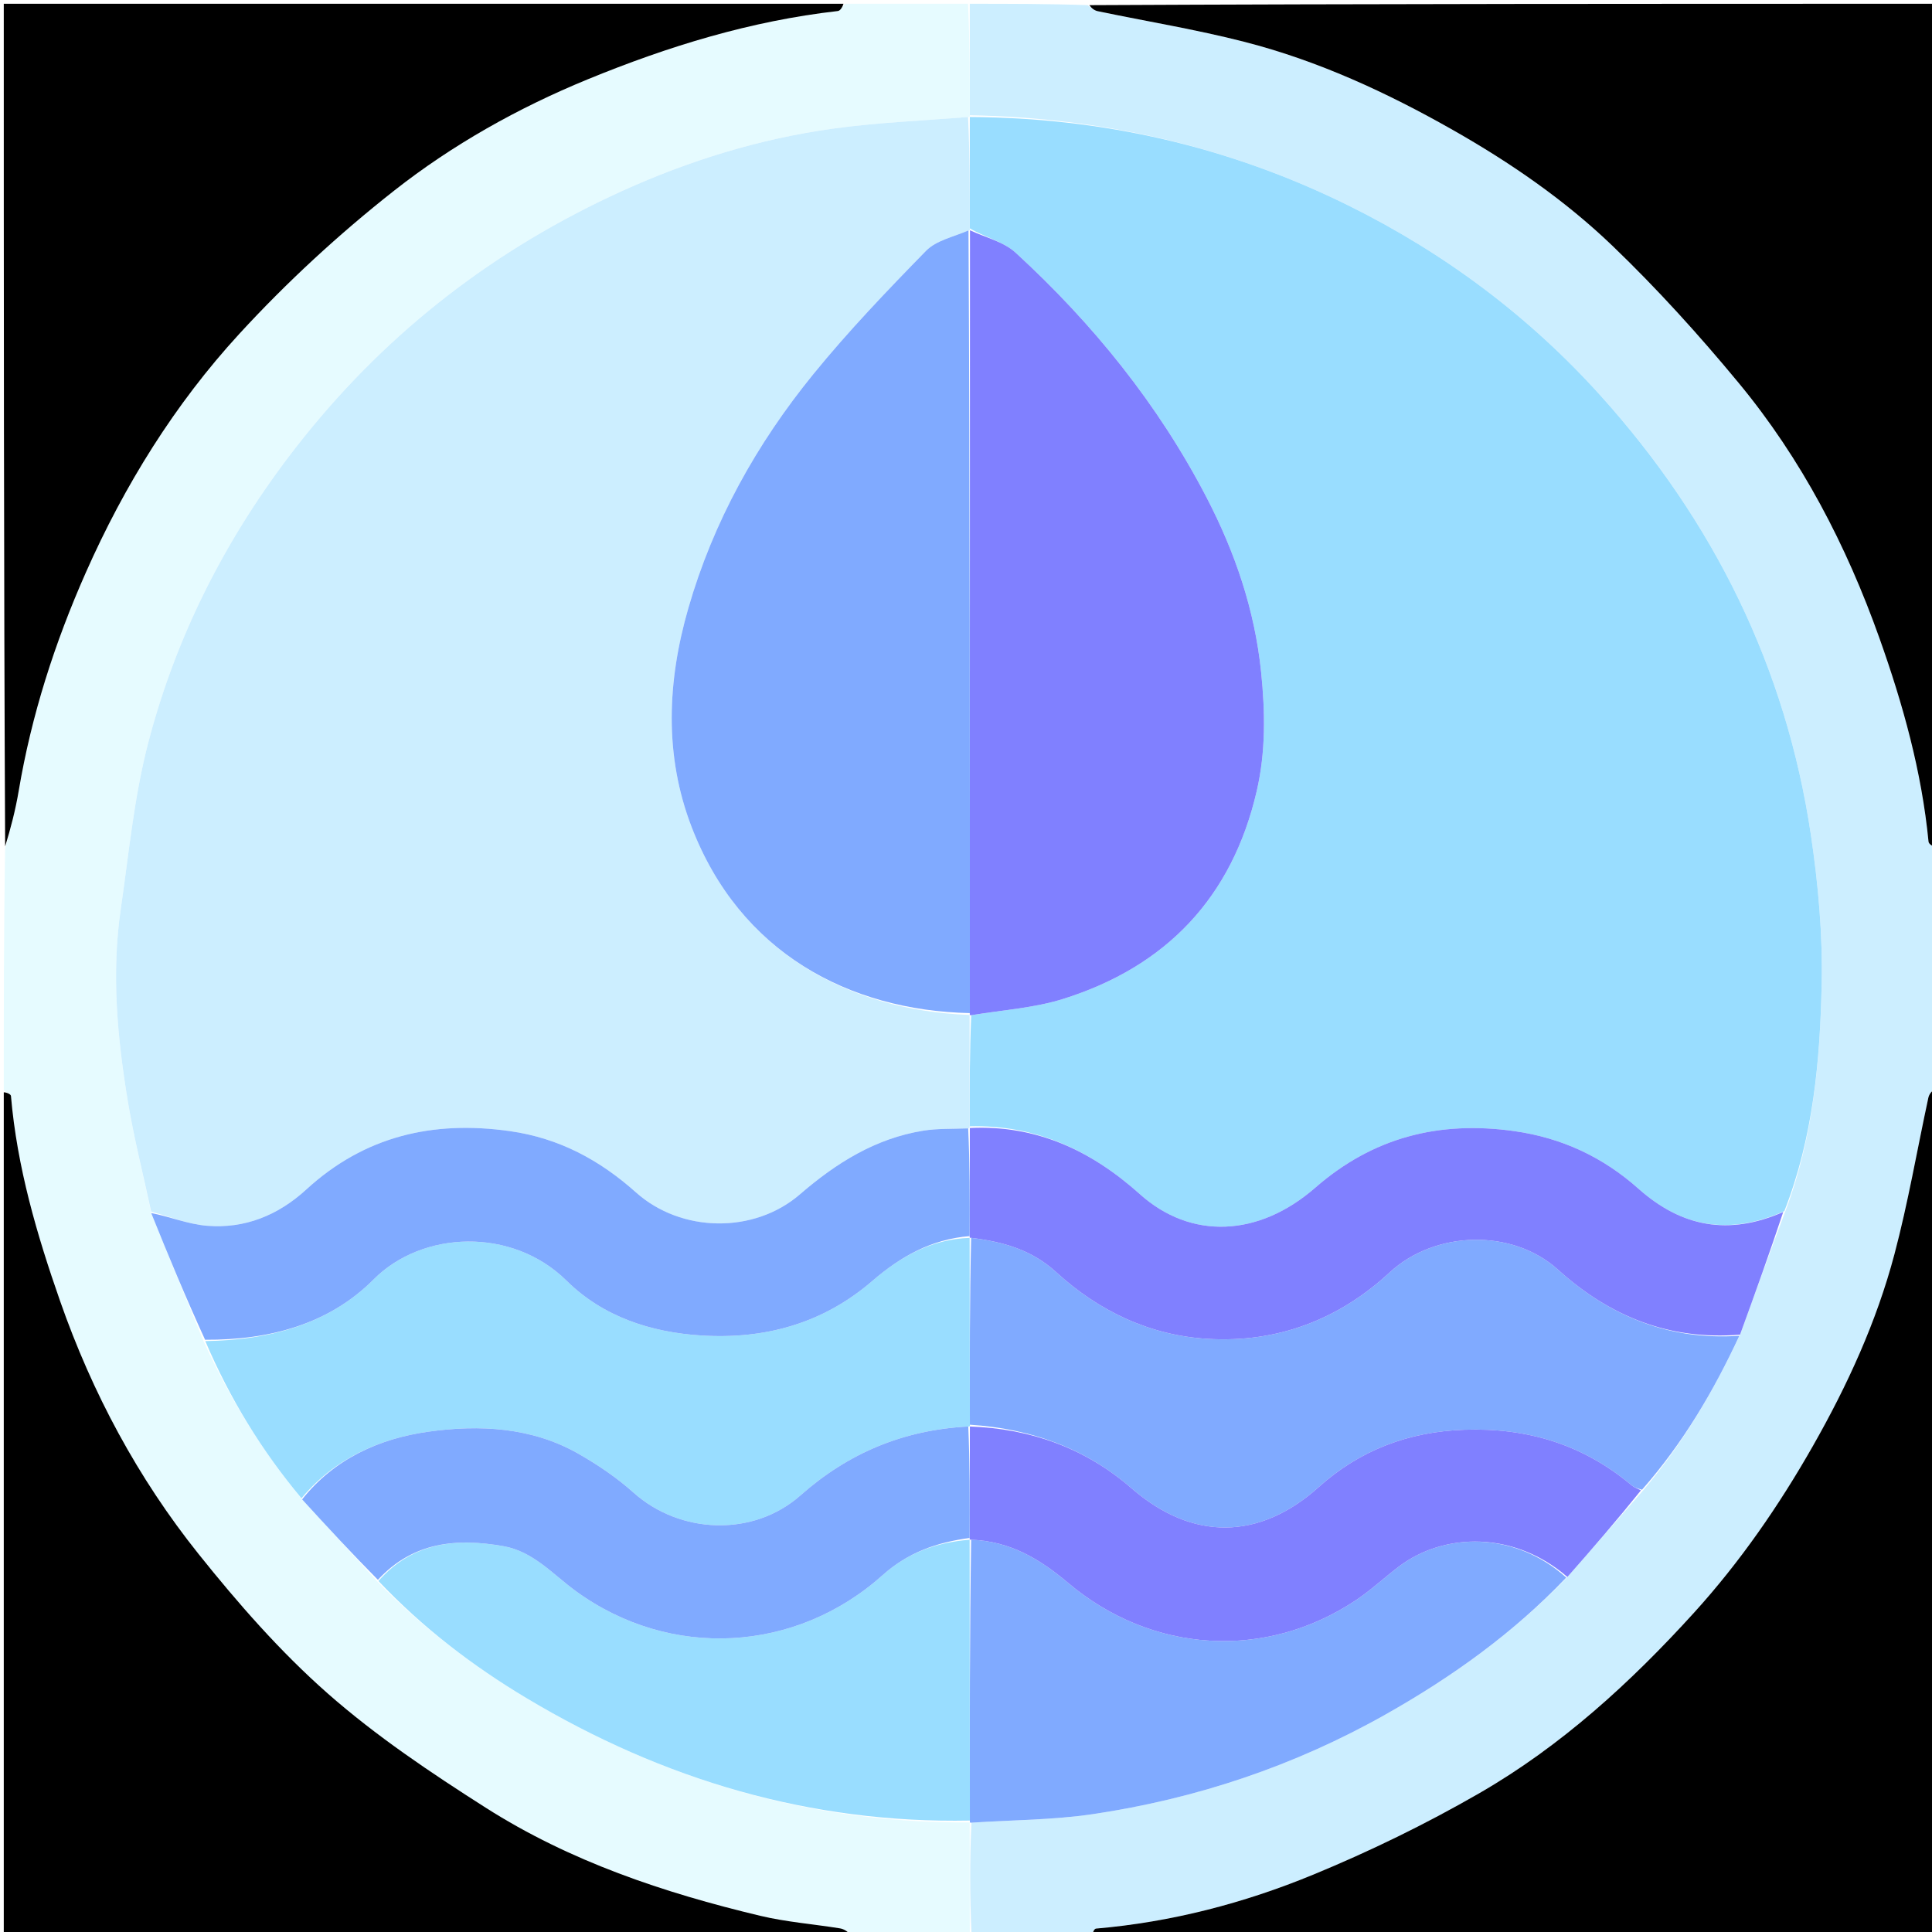
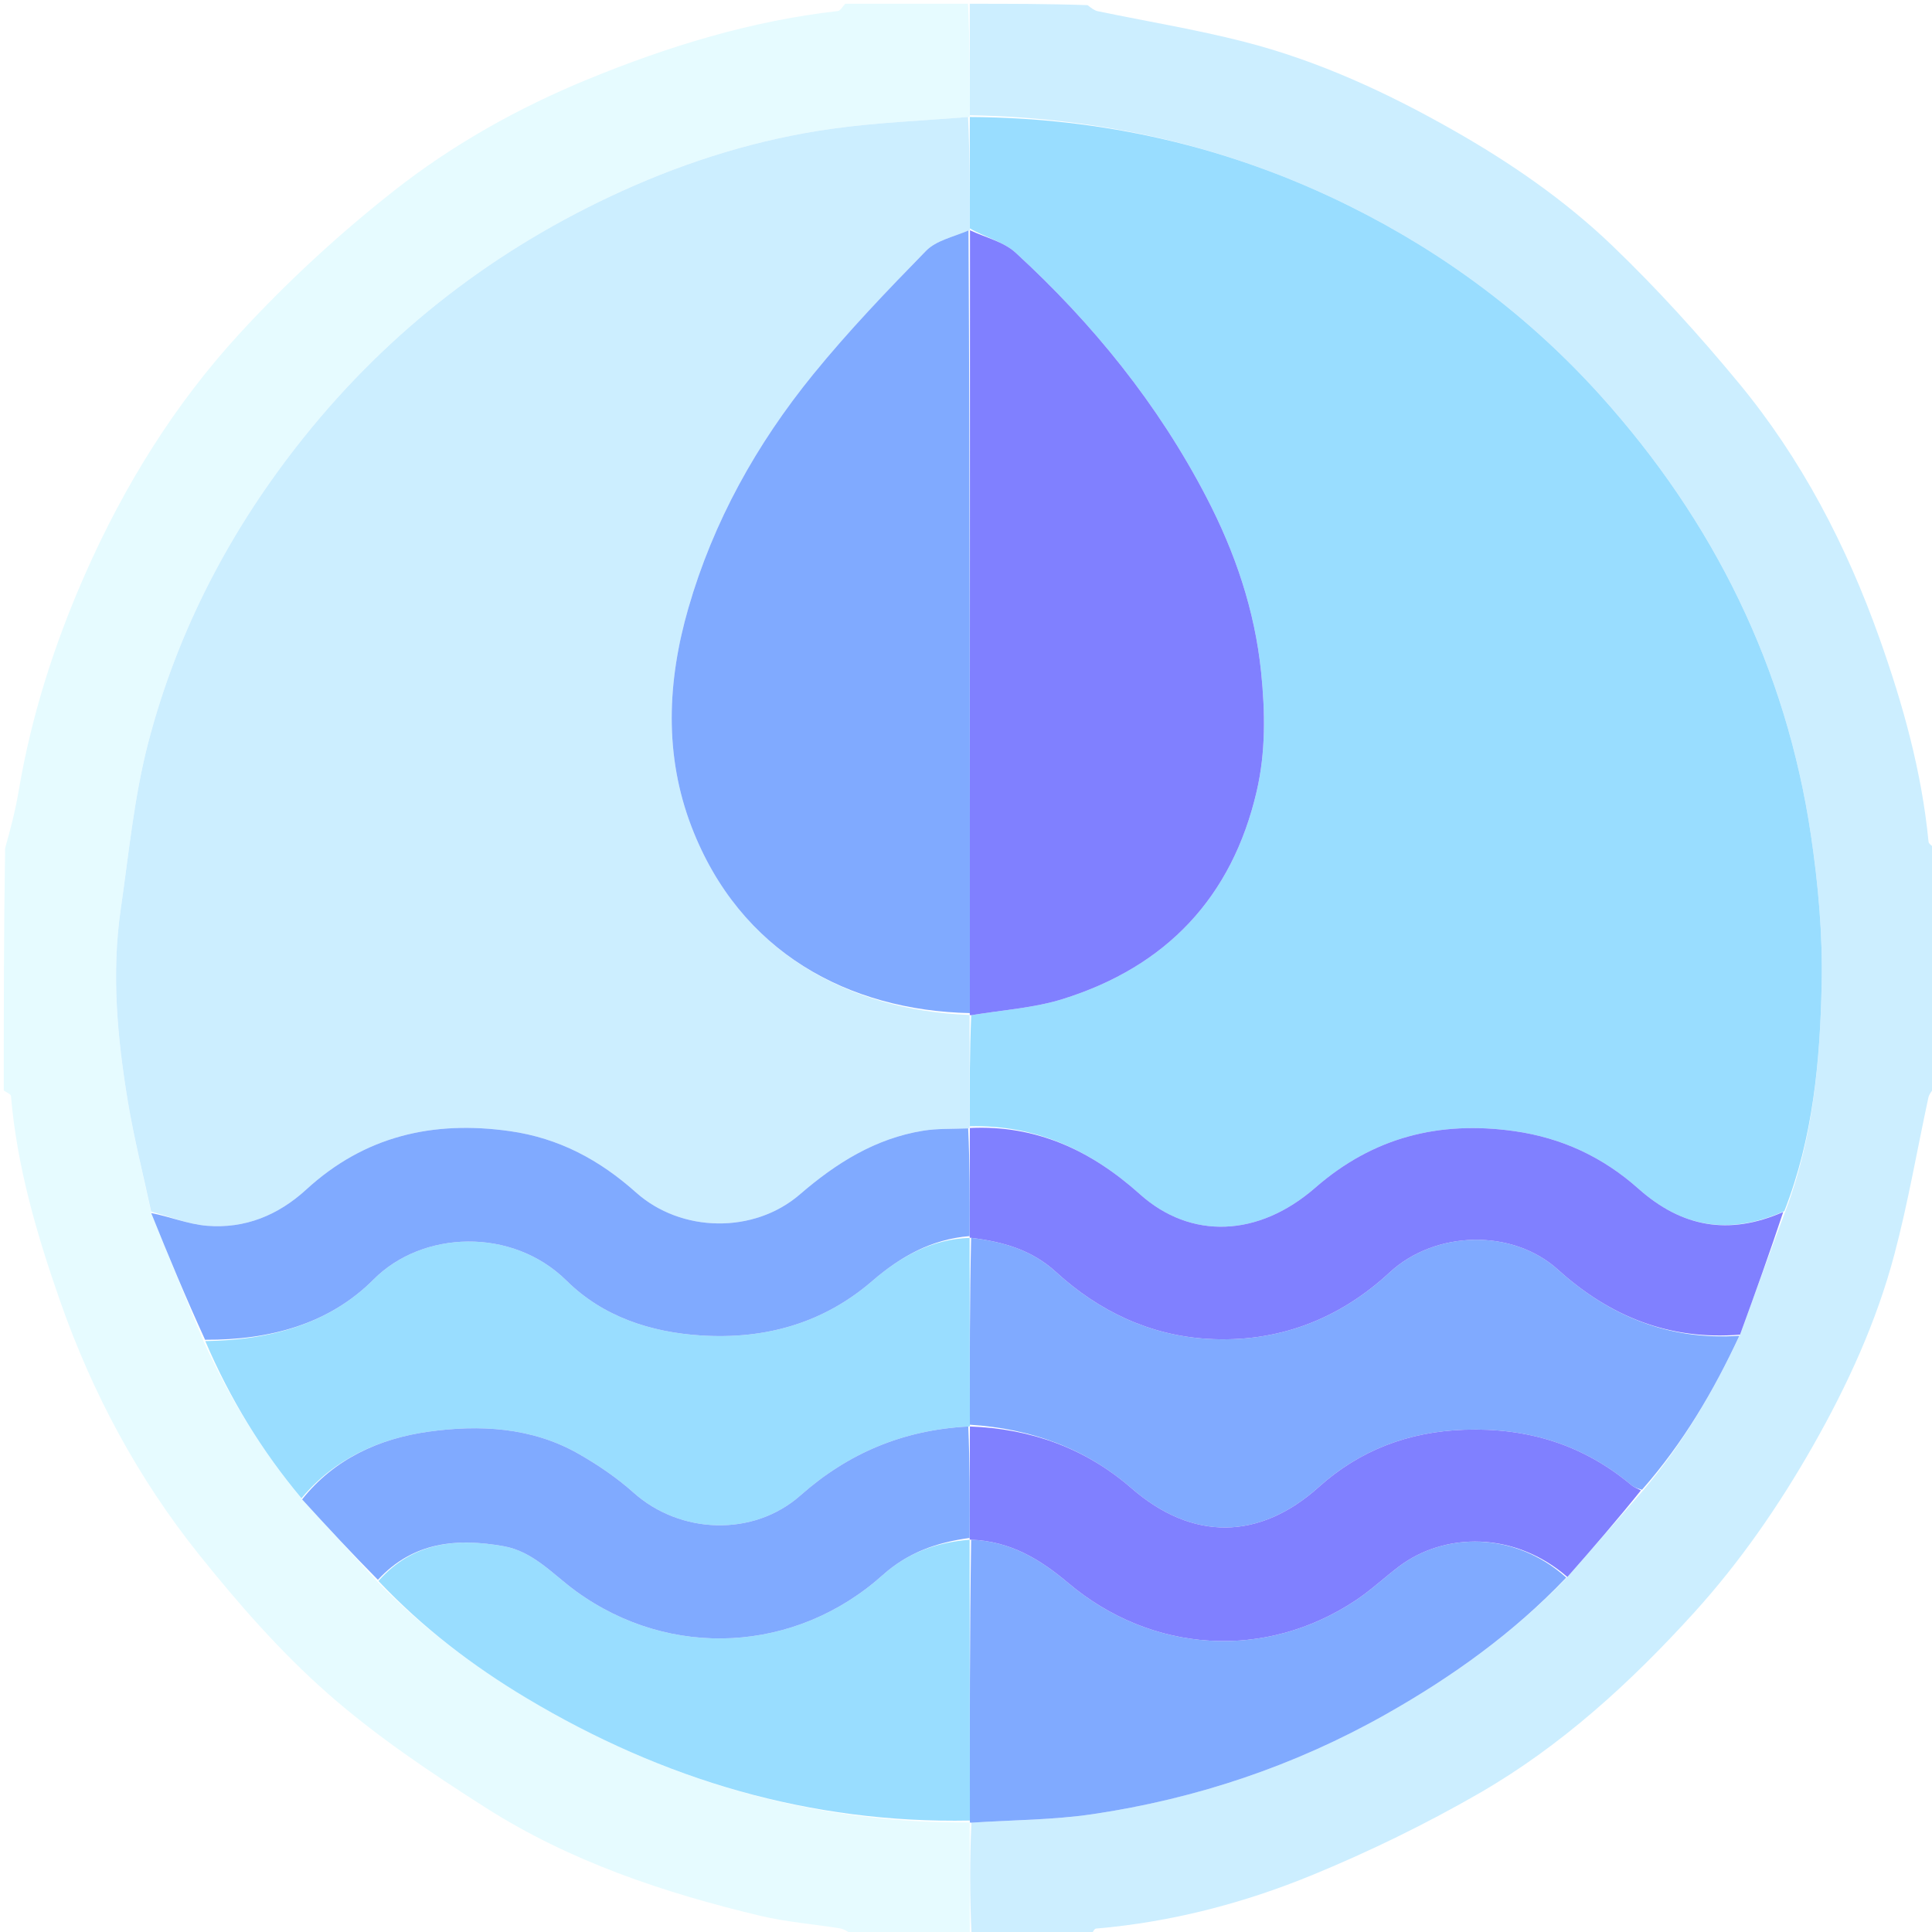
- <svg xmlns="http://www.w3.org/2000/svg" version="1.1" id="Layer_1" x="0px" y="0px" width="100%" viewBox="0 0 512 512" enable-background="new 0 0 512 512" xml:space="preserve">
-   <path fill="#CCEEFF" opacity="1" stroke="none" d=" M257,1   C267.354,1 277.708,1 288.223,1.364   C289.223,2.151 290.02,2.78 290.909,2.965   C303.849,5.663 316.93,7.798 329.72,11.072   C349.269,16.077 367.475,24.487 385.02,34.447   C400.282,43.11 414.703,53.041 427.298,65.128   C439.159,76.511 450.269,88.792 460.754,101.468   C477.404,121.597 489.316,144.521 498.074,169.134   C504.311,186.665 509.272,204.458 511.08,223.045   C511.148,223.752 512.335,224.351 513,225   C513,246.021 513,267.042 512.636,288.223   C511.849,289.223 511.226,290.019 511.034,290.909   C508.045,304.756 505.661,318.761 502.031,332.436   C497.282,350.329 489.602,367.091 480.429,383.213   C471.424,399.039 461.124,413.949 448.929,427.385   C432.139,445.883 413.693,462.75 391.957,475.264   C377.827,483.399 363.038,490.613 347.962,496.825   C329.609,504.387 310.385,509.383 290.454,511.097   C289.919,511.143 289.483,512.34 289,513   C278.646,513 268.292,513 257.469,512.531   C256.991,502.389 256.983,492.716 257.445,483.026   C268.469,482.309 279.129,482.316 289.558,480.771   C317.008,476.704 343.019,468 367.24,454.323   C384.805,444.404 401.096,432.75 415.368,417.917   C422.174,410.208 428.686,402.654 435.486,394.933   C446.096,382.369 454.152,368.573 461.129,353.692   C465.178,342.609 469.042,331.831 473.199,320.829   C480.55,301.348 482.31,281.154 482.759,260.968   C483.052,247.785 481.859,234.431 479.921,221.363   C473.326,176.901 454.157,138.157 424.195,104.885   C405.24,83.836 382.869,67.084 357.352,54.465   C325.675,38.801 292.244,31.19 257.008,30.544   C257.003,20.383 257.002,10.691 257,1  z" />
-   <path fill="#E6FBFF" opacity="1" stroke="none" d=" M256.974,483.043   C256.983,492.716 256.991,502.389 257,512.531   C246.646,513 236.292,513 225.778,512.636   C224.613,511.848 223.642,511.206 222.595,511.037   C215.557,509.9 208.385,509.356 201.474,507.707   C175.9,501.608 151.043,493.274 128.752,479.08   C114.195,469.811 99.681,460.089 86.776,448.721   C74.237,437.674 63.038,424.858 52.572,411.763   C36.525,391.684 24.459,369.17 15.935,344.815   C9.744,327.123 4.511,309.235 2.905,290.45   C2.859,289.917 1.661,289.481 1,289   C1,267.646 1,246.292 1.362,224.774   C2.811,219.619 4.104,214.662 4.95,209.629   C8.323,189.551 14.512,170.33 22.727,151.772   C32.987,128.594 46.303,107.122 63.389,88.511   C75.95,74.828 89.791,62.064 104.387,50.574   C119.908,38.355 137.28,28.609 155.683,21.05   C177.045,12.275 198.975,5.537 222.035,2.923   C222.753,2.842 223.348,1.666 224,1   C234.688,1 245.375,1 256.531,1   C257.002,10.691 257.003,20.383 257.004,30.538   C257.003,31.001 257.013,31.011 256.546,31.007   C244.207,32.003 232.26,32.468 220.48,34.123   C201.16,36.837 182.592,42.562 164.828,50.632   C131.6,65.729 103.4,87.331 80.517,115.9   C61.125,140.11 47.016,167.068 39.243,196.986   C35.521,211.314 34.134,226.268 31.993,240.982   C29.508,258.064 31.094,275.085 33.898,291.968   C35.523,301.752 37.982,311.397 40.074,321.474   C44.682,332.924 49.282,344.005 53.941,355.441   C60.906,370.635 69.373,384.493 80.065,397.353   C86.819,404.754 93.409,411.861 100.139,419.271   C112.075,431.424 125.274,441.492 139.592,450.055   C175.742,471.675 214.731,483.289 257.038,482.961   C257.024,482.993 256.975,483.043 256.974,483.043  z" />
-   <path fill="#000000" opacity="1" stroke="none" d=" M1,289.469   C1.661,289.481 2.859,289.917 2.905,290.45   C4.511,309.235 9.744,327.123 15.935,344.815   C24.459,369.17 36.525,391.684 52.572,411.763   C63.038,424.858 74.237,437.674 86.776,448.721   C99.681,460.089 114.195,469.811 128.752,479.08   C151.043,493.274 175.9,501.608 201.474,507.707   C208.385,509.356 215.557,509.9 222.595,511.037   C223.642,511.206 224.613,511.848 225.309,512.636   C150.406,513 75.813,513 1,513   C1,438.646 1,364.292 1,289.469  z" />
-   <path fill="#000000" opacity="1" stroke="none" d=" M289.469,513   C289.483,512.34 289.919,511.143 290.454,511.097   C310.385,509.383 329.609,504.387 347.962,496.825   C363.038,490.613 377.827,483.399 391.957,475.264   C413.693,462.75 432.139,445.883 448.929,427.385   C461.124,413.949 471.424,399.039 480.429,383.213   C489.602,367.091 497.282,350.329 502.031,332.436   C505.661,318.761 508.045,304.756 511.034,290.909   C511.226,290.019 511.849,289.223 512.636,288.692   C513,363.594 513,438.187 513,513   C438.646,513 364.292,513 289.469,513  z" />
-   <path fill="#000000" opacity="1" stroke="none" d=" M513,224.531   C512.335,224.351 511.148,223.752 511.08,223.045   C509.272,204.458 504.311,186.665 498.074,169.134   C489.316,144.521 477.404,121.597 460.754,101.468   C450.269,88.792 439.159,76.511 427.298,65.128   C414.703,53.041 400.282,43.11 385.02,34.447   C367.475,24.487 349.269,16.077 329.72,11.072   C316.93,7.798 303.849,5.663 290.909,2.965   C290.02,2.78 289.223,2.151 288.691,1.364   C363.594,1 438.187,1 513,1   C513,75.354 513,149.708 513,224.531  z" />
-   <path fill="#000000" opacity="1" stroke="none" d=" M223.531,1   C223.348,1.666 222.753,2.842 222.035,2.923   C198.975,5.537 177.045,12.275 155.683,21.05   C137.28,28.609 119.908,38.355 104.387,50.574   C89.791,62.064 75.95,74.828 63.389,88.511   C46.303,107.122 32.987,128.594 22.727,151.772   C14.512,170.33 8.323,189.551 4.95,209.629   C4.104,214.662 2.811,219.619 1.362,224.306   C1,149.74 1,75.479 1,1   C75.021,1 149.042,1 223.531,1  z" />
-   <path fill="#99DDFF" opacity="1" stroke="none" d=" M257.007,31.007   C292.244,31.19 325.675,38.801 357.352,54.465   C382.869,67.084 405.24,83.836 424.195,104.885   C454.157,138.157 473.326,176.901 479.921,221.363   C481.859,234.431 483.052,247.785 482.759,260.968   C482.31,281.154 480.55,301.348 472.865,320.965   C458.167,327.506 445.688,325.237 434.169,314.986   C424.83,306.673 413.942,301.529 401.256,299.75   C381.305,296.951 363.834,301.422 348.561,314.749   C333.53,327.865 315.593,328.584 302.078,316.466   C289.16,304.884 274.61,298.045 256.967,298.474   C256.974,288.362 256.962,278.712 257.398,269.041   C265.811,267.644 274.048,267.136 281.695,264.74   C309.071,256.162 326.512,237.82 333.036,209.675   C335.446,199.28 335.301,188.776 334.207,178.095   C332.52,161.625 327.296,146.382 319.791,131.91   C306.961,107.168 289.632,85.763 269.157,66.972   C265.954,64.032 261.072,62.921 256.977,60.497   C256.996,50.358 257.005,40.685 257.013,31.011   C257.013,31.011 257.003,31.001 257.007,31.007  z" />
-   <path fill="#80AAFF" opacity="1" stroke="none" d=" M460.943,353.996   C454.152,368.573 446.096,382.369 435.151,394.794   C433.8,394.42 432.981,394.124 432.356,393.598   C419.536,382.811 404.755,378.321 388.054,378.901   C373.287,379.414 360.384,384.295 349.497,394.072   C333.77,408.195 316.034,408.451 299.88,394.418   C287.605,383.756 273.191,378.613 257.029,377.563   C256.992,360.746 256.971,344.4 257.367,328.045   C265.951,329.092 273.476,331.259 279.869,337.112   C291.203,347.487 304.778,353.919 320.098,354.814   C338.415,355.885 354.685,349.795 368.269,337.213   C380.274,326.093 400.75,325.519 412.86,336.453   C426.585,348.847 442.323,355.251 460.943,353.996  z" />
-   <path fill="#8080FF" opacity="1" stroke="none" d=" M461.129,353.692   C442.323,355.251 426.585,348.847 412.86,336.453   C400.75,325.519 380.274,326.093 368.269,337.213   C354.685,349.795 338.415,355.885 320.098,354.814   C304.778,353.919 291.203,347.487 279.869,337.112   C273.476,331.259 265.951,329.092 257.375,328.04   C256.966,328.045 256.949,328.049 256.966,327.576   C257.003,317.752 257.022,308.402 257.014,299.025   C256.988,298.999 256.95,298.936 256.95,298.936   C274.61,298.045 289.16,304.884 302.078,316.466   C315.593,328.584 333.53,327.865 348.561,314.749   C363.834,301.422 381.305,296.951 401.256,299.75   C413.942,301.529 424.83,306.673 434.169,314.986   C445.688,325.237 458.167,327.506 472.572,321.188   C469.042,331.831 465.178,342.609 461.129,353.692  z" />
-   <path fill="#80AAFF" opacity="1" stroke="none" d=" M415.075,418.072   C401.096,432.75 384.805,444.404 367.24,454.323   C343.019,468 317.008,476.704 289.558,480.771   C279.129,482.316 268.469,482.309 257.445,483.026   C256.975,483.043 257.024,482.993 257.02,482.499   C256.994,457.354 256.972,432.704 257.371,408.044   C267.762,408.435 275.641,413.218 283.055,419.482   C305.108,438.112 335.213,440.132 359.326,424.073   C363.316,421.416 366.853,418.086 370.683,415.178   C382.857,405.936 401.492,405.852 415.075,418.072  z" />
-   <path fill="#8080FF" opacity="1" stroke="none" d=" M415.368,417.917   C401.492,405.852 382.857,405.936 370.683,415.178   C366.853,418.086 363.316,421.416 359.326,424.073   C335.213,440.132 305.108,438.112 283.055,419.482   C275.641,413.218 267.762,408.435 257.379,408.039   C256.968,408.043 256.95,408.048 256.967,407.575   C257.002,397.416 257.019,387.73 257.032,378.037   C257.027,378.031 257.045,378.036 257.045,378.036   C273.191,378.613 287.605,383.756 299.88,394.418   C316.034,408.451 333.77,408.195 349.497,394.072   C360.384,384.295 373.287,379.414 388.054,378.901   C404.755,378.321 419.536,382.811 432.356,393.598   C432.981,394.124 433.8,394.42 434.864,394.961   C428.686,402.654 422.174,410.208 415.368,417.917  z" />
-   <path fill="#CCEEFF" opacity="1" stroke="none" d=" M256.951,269.062   C256.962,278.712 256.974,288.362 256.967,298.474   C256.95,298.936 256.988,298.999 256.549,299.007   C252.304,299.202 248.443,299.041 244.703,299.641   C231.989,301.681 221.574,308.233 211.981,316.518   C199.804,327.034 180.513,326.702 168.539,316.002   C158.933,307.418 148.17,301.61 135.137,299.762   C114.706,296.865 96.6,301.079 81.178,315.223   C73.727,322.056 64.888,325.671 54.816,324.84   C49.83,324.428 44.978,322.401 40.065,321.105   C37.982,311.397 35.523,301.752 33.898,291.968   C31.094,275.085 29.508,258.064 31.993,240.982   C34.134,226.268 35.521,211.314 39.243,196.986   C47.016,167.068 61.125,140.11 80.517,115.9   C103.4,87.331 131.6,65.729 164.828,50.632   C182.592,42.562 201.16,36.837 220.48,34.123   C232.26,32.468 244.207,32.003 256.546,31.007   C257.005,40.685 256.996,50.358 256.999,60.528   C257.01,61.026 257.058,61.083 256.662,61.065   C252.601,62.803 248.089,63.731 245.42,66.461   C235.092,77.028 224.828,87.743 215.512,99.194   C200.506,117.638 189.04,138.19 182.41,161.198   C176.82,180.6 175.98,200.178 183.291,219.171   C196.069,252.373 224.872,267.805 257.015,268.974   C256.989,269 256.951,269.062 256.951,269.062  z" />
-   <path fill="#99DDFF" opacity="1" stroke="none" d=" M256.958,328.05   C256.971,344.4 256.992,360.746 257.029,377.563   C257.045,378.036 257.027,378.031 256.598,378.033   C239.333,378.938 224.789,385.098 212.114,396.306   C199.618,407.355 180.222,406.587 167.892,395.559   C163.48,391.612 158.454,388.203 153.301,385.264   C140.898,378.188 127.042,377.523 113.555,379.407   C100.658,381.209 88.666,386.508 79.9,397.058   C69.373,384.493 60.906,370.635 54.409,355.407   C71.55,355.146 87.225,350.912 99.06,339.017   C111.85,326.164 135.656,325.079 150.172,339.425   C159.815,348.955 172.467,353.081 185.883,353.92   C202.741,354.973 218.154,350.716 231.154,339.482   C238.631,333.022 246.819,328.408 256.949,328.049   C256.949,328.049 256.966,328.045 256.958,328.05  z" />
-   <path fill="#80AAFF" opacity="1" stroke="none" d=" M256.966,327.576   C246.819,328.408 238.631,333.022 231.154,339.482   C218.154,350.716 202.741,354.973 185.883,353.92   C172.467,353.081 159.815,348.955 150.172,339.425   C135.656,325.079 111.85,326.164 99.06,339.017   C87.225,350.912 71.55,355.146 54.35,355.051   C49.282,344.005 44.682,332.924 40.074,321.474   C44.978,322.401 49.83,324.428 54.816,324.84   C64.888,325.671 73.727,322.056 81.178,315.223   C96.6,301.079 114.706,296.865 135.137,299.762   C148.17,301.61 158.933,307.418 168.539,316.002   C180.513,326.702 199.804,327.034 211.981,316.518   C221.574,308.233 231.989,301.681 244.703,299.641   C248.443,299.041 252.304,299.202 256.575,299.033   C257.022,308.402 257.003,317.752 256.966,327.576  z" />
-   <path fill="#99DDFF" opacity="1" stroke="none" d=" M256.959,408.048   C256.972,432.704 256.994,457.354 257.034,482.467   C214.731,483.289 175.742,471.675 139.592,450.055   C125.274,441.492 112.075,431.424 100.292,418.974   C109.529,408.53 121.163,407.594 133.43,409.754   C141.331,411.146 146.504,417.229 152.66,421.702   C177.647,439.855 210.847,438.1 233.951,417.393   C240.63,411.408 248.303,408.746 256.95,408.048   C256.95,408.048 256.968,408.043 256.959,408.048  z" />
-   <path fill="#80AAFF" opacity="1" stroke="none" d=" M256.967,407.575   C248.303,408.746 240.63,411.408 233.951,417.393   C210.847,438.1 177.647,439.855 152.66,421.702   C146.504,417.229 141.331,411.146 133.43,409.754   C121.163,407.594 109.529,408.53 100.151,418.67   C93.409,411.861 86.819,404.754 80.065,397.353   C88.666,386.508 100.658,381.209 113.555,379.407   C127.042,377.523 140.898,378.188 153.301,385.264   C158.454,388.203 163.48,391.612 167.892,395.559   C180.222,406.587 199.618,407.355 212.114,396.306   C224.789,385.098 239.333,378.938 256.603,378.039   C257.019,387.73 257.002,397.416 256.967,407.575  z" />
-   <path fill="#8080FF" opacity="1" stroke="none" d=" M256.988,60.995   C261.072,62.921 265.954,64.032 269.157,66.972   C289.632,85.763 306.961,107.168 319.791,131.91   C327.296,146.382 332.52,161.625 334.207,178.095   C335.301,188.776 335.446,199.28 333.036,209.675   C326.512,237.82 309.071,256.162 281.695,264.74   C274.048,267.136 265.811,267.644 257.398,269.041   C256.951,269.062 256.989,269 257.001,268.51   C257.027,199.041 257.043,130.062 257.058,61.083   C257.058,61.083 257.01,61.026 256.988,60.995  z" />
-   <path fill="#80AAFF" opacity="1" stroke="none" d=" M256.662,61.065   C257.043,130.062 257.027,199.041 257.027,268.484   C224.872,267.805 196.069,252.373 183.291,219.171   C175.98,200.178 176.82,180.6 182.41,161.198   C189.04,138.19 200.506,117.638 215.512,99.194   C224.828,87.743 235.092,77.028 245.42,66.461   C248.089,63.731 252.601,62.803 256.662,61.065  z" />
+ <svg xmlns="http://www.w3.org/2000/svg" width="512" height="512" xml:space="preserve" enable-background="new 0 0 512 512" version="1.1">
+   <g>
+     <path id="svg_1" d="m257,1c10.354,0 20.708,0 31.223,0.364c1,0.787 1.797,1.416 2.687,1.601c12.94,2.698 26.02,4.833 38.81,8.107c19.549,5.005 37.756,13.415 55.301,23.374c15.262,8.663 29.682,18.595 42.277,30.681c11.862,11.383 22.971,23.664 33.456,36.34c16.65,20.129 28.563,43.053 37.32,67.666c6.238,17.531 11.198,35.324 13.006,53.911c0.069,0.707 1.255,1.306 1.92,1.955c0,21.021 0,42.042 -0.364,63.223c-0.787,1 -1.41,1.796 -1.602,2.686c-2.989,13.847 -5.373,27.852 -9.003,41.527c-4.749,17.893 -12.429,34.655 -21.602,50.777c-9.004,15.826 -19.305,30.736 -31.5,44.172c-16.791,18.499 -35.236,35.365 -56.973,47.879c-14.13,8.135 -28.919,15.349 -43.995,21.562c-18.352,7.562 -37.577,12.558 -57.508,14.271c-0.535,0.046 -0.972,1.243 -1.454,1.903c-10.354,0 -20.708,0 -31.531,-0.469c-0.477,-10.142 -0.486,-19.815 -0.024,-29.505c11.025,-0.717 21.684,-0.71 32.114,-2.255c27.45,-4.067 53.461,-12.771 77.682,-26.448c17.565,-9.919 33.856,-21.573 48.128,-36.406c6.806,-7.709 13.318,-15.263 20.118,-22.984c10.61,-12.564 18.666,-26.36 25.643,-41.241c4.049,-11.083 7.913,-21.861 12.07,-32.864c7.351,-19.481 9.111,-39.675 9.56,-59.861c0.293,-13.183 -0.899,-26.537 -2.838,-39.605c-6.595,-44.461 -25.764,-83.206 -55.726,-116.477c-18.955,-21.05 -41.326,-37.801 -66.844,-50.42c-31.677,-15.665 -65.108,-23.276 -100.344,-23.922c-0.005,-10.161 -0.006,-19.852 -0.008,-29.544z" fill="#CCEEFF" />
+     <path id="svg_2" d="m256.974,483.043c0.009,9.673 0.017,19.346 0.026,29.488c-10.354,0.469 -20.708,0.469 -31.222,0.104c-1.165,-0.788 -2.136,-1.43 -3.183,-1.599c-7.038,-1.137 -14.21,-1.681 -21.121,-3.329c-25.574,-6.099 -50.431,-14.434 -72.722,-28.627c-14.557,-9.269 -29.071,-18.991 -41.976,-30.359c-12.54,-11.047 -23.739,-23.863 -34.205,-36.959c-16.047,-20.079 -28.113,-42.593 -36.637,-66.948c-6.192,-17.692 -11.424,-35.58 -13.03,-54.364c-0.046,-0.534 -1.244,-0.969 -1.905,-1.45c0,-21.354 0,-42.708 0.362,-64.226c1.449,-5.155 2.743,-10.112 3.588,-15.145c3.373,-20.079 9.563,-39.299 17.778,-57.857c10.26,-23.178 23.576,-44.65 40.661,-63.261c12.561,-13.683 26.402,-26.447 40.998,-37.937c15.522,-12.219 32.893,-21.965 51.297,-29.524c21.361,-8.775 43.292,-15.512 66.351,-18.126c0.718,-0.081 1.313,-1.257 1.965,-1.923c10.688,0 21.375,0 32.531,0c0.47,9.691 0.472,19.383 0.472,29.538c-0.001,0.463 0.009,0.473 -0.458,0.47c-12.339,0.996 -24.286,1.461 -36.066,3.116c-19.32,2.714 -37.888,8.438 -55.652,16.509c-33.229,15.097 -61.428,36.699 -84.311,65.268c-19.392,24.21 -33.501,51.168 -41.274,81.086c-3.723,14.328 -5.109,29.282 -7.25,43.996c-2.485,17.081 -0.899,34.103 1.905,50.986c1.625,9.784 4.084,19.429 6.176,29.506c4.609,11.45 9.209,22.531 13.867,33.967c6.964,15.194 15.432,29.052 26.124,41.911c6.754,7.401 13.344,14.508 20.075,21.919c11.936,12.152 25.135,22.221 39.453,30.784c36.151,21.62 75.139,33.234 117.446,32.906c-0.014,0.032 -0.063,0.082 -0.063,0.082z" fill="#E6FBFF" />
+     <path id="svg_7" d="m257.007,31.007c35.237,0.183 68.668,7.793 100.345,23.458c25.517,12.619 47.888,29.37 66.844,50.42c29.961,33.272 49.131,72.016 55.726,116.477c1.938,13.068 3.131,26.423 2.838,39.605c-0.449,20.186 -2.209,40.38 -9.894,59.997c-14.698,6.541 -27.178,4.272 -38.696,-5.979c-9.34,-8.312 -20.227,-13.457 -32.914,-15.236c-19.951,-2.798 -37.422,1.672 -52.694,14.999c-15.031,13.116 -32.969,13.835 -46.484,1.717c-12.918,-11.583 -27.468,-18.421 -45.11,-17.992c0.006,-10.112 -0.005,-19.762 0.43,-29.433c8.413,-1.396 16.651,-1.905 24.297,-4.301c27.376,-8.578 44.818,-26.92 51.342,-55.064c2.41,-10.395 2.264,-20.899 1.17,-31.581c-1.687,-16.47 -6.911,-31.713 -14.416,-46.185c-12.83,-24.742 -30.159,-46.147 -50.634,-64.937c-3.204,-2.94 -8.085,-4.051 -12.18,-6.475c0.019,-10.14 0.028,-19.813 0.036,-29.486c0,0 -0.01,-0.01 -0.006,-0.004z" fill="#99DDFF" />
+     <path id="svg_8" d="m460.943,353.996c-6.791,14.577 -14.847,28.373 -25.792,40.798c-1.351,-0.374 -2.17,-0.67 -2.795,-1.196c-12.82,-10.787 -27.601,-15.277 -44.302,-14.697c-14.767,0.513 -27.671,5.393 -38.558,15.17c-15.727,14.123 -33.463,14.379 -49.617,0.347c-12.274,-10.662 -26.688,-15.806 -42.851,-16.855c-0.037,-16.818 -0.058,-33.163 0.337,-49.519c8.584,1.048 16.109,3.215 22.503,9.067c11.334,10.375 24.909,16.807 40.229,17.702c18.316,1.071 34.587,-5.02 48.17,-17.602c12.005,-11.12 32.482,-11.694 44.591,-0.759c13.725,12.394 29.464,18.798 48.084,17.543z" fill="#80AAFF" />
+     <path id="svg_9" d="m461.129,353.692c-18.805,1.559 -34.544,-4.845 -48.269,-17.239c-12.109,-10.935 -32.586,-10.361 -44.591,0.759c-13.583,12.582 -29.854,18.672 -48.17,17.602c-15.32,-0.896 -28.896,-7.327 -40.229,-17.702c-6.393,-5.853 -13.918,-8.019 -22.494,-9.072c-0.409,0.005 -0.426,0.009 -0.409,-0.464c0.036,-9.824 0.055,-19.174 0.048,-28.551c-0.026,-0.026 -0.065,-0.089 -0.065,-0.089c17.66,-0.891 32.21,5.947 45.128,17.53c13.515,12.118 31.453,11.399 46.484,-1.717c15.273,-13.327 32.743,-17.798 52.694,-14.999c12.687,1.779 23.574,6.924 32.914,15.236c11.518,10.251 23.998,12.52 38.403,6.203c-3.53,10.642 -7.394,21.421 -11.443,32.504z" fill="#8080FF" />
+     <path id="svg_10" d="m415.075,418.072c-13.978,14.678 -30.269,26.332 -47.834,36.251c-24.221,13.677 -50.232,22.381 -77.682,26.448c-10.429,1.545 -21.089,1.538 -32.114,2.255c-0.47,0.017 -0.421,-0.034 -0.425,-0.528c-0.026,-25.144 -0.047,-49.795 0.351,-74.455c10.391,0.391 18.27,5.175 25.684,11.438c22.053,18.63 52.159,20.651 76.271,4.592c3.99,-2.657 7.527,-5.987 11.357,-8.895c12.174,-9.243 30.808,-9.326 44.391,2.894z" fill="#80AAFF" />
+     <path id="svg_11" d="m415.368,417.917c-13.876,-12.065 -32.511,-11.981 -44.685,-2.739c-3.83,2.908 -7.367,6.238 -11.357,8.895c-24.113,16.059 -54.218,14.038 -76.271,-4.592c-7.414,-6.263 -15.293,-11.047 -25.675,-11.443c-0.411,0.004 -0.429,0.009 -0.412,-0.464c0.034,-10.159 0.052,-19.845 0.064,-29.538c-0.005,-0.006 0.014,-0.002 0.014,-0.002c16.146,0.577 30.56,5.72 42.835,16.383c16.154,14.032 33.89,13.777 49.617,-0.347c10.887,-9.777 23.791,-14.658 38.558,-15.17c16.7,-0.58 31.482,3.91 44.302,14.697c0.625,0.526 1.444,0.822 2.508,1.363c-6.177,7.693 -12.69,15.246 -19.496,22.956z" fill="#8080FF" />
+     <path id="svg_12" d="m256.951,269.062c0.011,9.65 0.023,19.299 0.016,29.411c-0.018,0.463 0.021,0.525 -0.419,0.533c-4.245,0.195 -8.106,0.035 -11.846,0.635c-12.714,2.04 -23.129,8.592 -32.722,16.877c-12.177,10.516 -31.468,10.184 -43.442,-0.516c-9.606,-8.584 -20.369,-14.391 -33.402,-16.24c-20.43,-2.897 -38.537,1.317 -53.959,15.461c-7.451,6.833 -16.289,10.448 -26.362,9.617c-4.986,-0.411 -9.838,-2.439 -14.75,-3.735c-2.084,-9.708 -4.542,-19.353 -6.167,-29.137c-2.804,-16.883 -4.39,-33.905 -1.905,-50.986c2.141,-14.715 3.527,-29.668 7.25,-43.996c7.773,-29.918 21.882,-56.876 41.274,-81.086c22.883,-28.569 51.082,-50.171 84.311,-65.268c17.764,-8.071 36.332,-13.795 55.652,-16.509c11.78,-1.655 23.727,-2.12 36.066,-3.116c0.459,9.677 0.45,19.351 0.453,29.521c0.011,0.497 0.059,0.555 -0.336,0.537c-4.061,1.738 -8.574,2.665 -11.242,5.396c-10.328,10.567 -20.592,21.282 -29.908,32.733c-15.006,18.444 -26.472,38.996 -33.102,62.004c-5.591,19.401 -6.43,38.979 0.88,57.973c12.779,33.202 41.581,48.633 73.724,49.802c-0.026,0.026 -0.064,0.089 -0.064,0.089z" fill="#CCEEFF" />
+     <path id="svg_13" d="m256.958,328.05c0.013,16.35 0.034,32.696 0.071,49.514c0.016,0.472 -0.002,0.468 -0.431,0.469c-17.265,0.906 -31.809,7.065 -44.485,18.273c-12.496,11.049 -31.892,10.281 -44.222,-0.747c-4.412,-3.946 -9.438,-7.355 -14.591,-10.295c-12.403,-7.075 -26.259,-7.74 -39.747,-5.856c-12.897,1.802 -24.889,7.101 -33.654,17.651c-10.527,-12.565 -18.995,-26.423 -25.492,-41.651c17.142,-0.261 32.816,-4.494 44.652,-16.39c12.79,-12.854 36.595,-13.938 51.112,0.408c9.643,9.53 22.295,13.655 35.71,14.494c16.859,1.054 32.271,-3.204 45.272,-14.438c7.476,-6.46 15.665,-11.074 25.794,-11.433c0,0 0.018,-0.005 0.009,0z" fill="#99DDFF" />
+     <path id="svg_14" d="m256.966,327.576c-10.147,0.832 -18.336,5.445 -25.812,11.906c-13.001,11.234 -28.413,15.491 -45.272,14.438c-13.416,-0.839 -26.068,-4.964 -35.71,-14.494c-14.516,-14.347 -38.322,-13.262 -51.112,-0.408c-11.836,11.895 -27.51,16.129 -44.711,16.034c-5.067,-11.046 -9.667,-22.127 -14.276,-33.577c4.904,0.927 9.756,2.954 14.742,3.366c10.072,0.831 18.911,-2.783 26.362,-9.617c15.422,-14.144 33.528,-18.358 53.959,-15.461c13.033,1.848 23.797,7.656 33.402,16.24c11.974,10.7 31.265,11.033 43.442,0.516c9.593,-8.285 20.008,-14.837 32.722,-16.877c3.739,-0.6 7.601,-0.439 11.872,-0.608c0.447,9.369 0.428,18.72 0.392,28.543z" fill="#80AAFF" />
+     <path id="svg_15" d="m256.959,408.048c0.013,24.656 0.035,49.306 0.075,74.419c-42.303,0.822 -81.292,-10.792 -117.442,-32.412c-14.318,-8.563 -27.517,-18.631 -39.3,-31.082c9.237,-10.443 20.871,-11.38 33.138,-9.219c7.901,1.392 13.074,7.475 19.23,11.947c24.987,18.154 58.187,16.398 81.291,-4.308c6.678,-5.985 14.352,-8.647 22.999,-9.345c0,0 0.017,-0.005 0.009,0z" fill="#99DDFF" />
+     <path id="svg_16" d="m256.967,407.575c-8.664,1.171 -16.338,3.833 -23.016,9.818c-23.104,20.706 -56.304,22.462 -81.291,4.308c-6.155,-4.472 -11.329,-10.555 -19.23,-11.947c-12.267,-2.161 -23.901,-1.224 -33.279,8.915c-6.742,-6.809 -13.332,-13.916 -20.086,-21.317c8.601,-10.844 20.593,-16.143 33.49,-17.945c13.488,-1.884 27.344,-1.219 39.747,5.856c5.153,2.94 10.179,6.349 14.591,10.295c12.33,11.028 31.725,11.796 44.222,0.747c12.676,-11.208 27.22,-17.367 44.489,-18.267c0.416,9.691 0.399,19.377 0.364,29.536z" fill="#80AAFF" />
+     <path id="svg_17" d="m256.988,60.995c4.084,1.926 8.966,3.038 12.169,5.978c20.475,18.791 37.804,40.196 50.634,64.937c7.505,14.472 12.729,29.715 14.416,46.185c1.094,10.681 1.239,21.185 -1.17,31.581c-6.524,28.144 -23.965,46.487 -51.342,55.064c-7.646,2.396 -15.884,2.905 -24.297,4.301c-0.447,0.022 -0.408,-0.041 -0.397,-0.531c0.027,-69.469 0.042,-138.448 0.057,-207.426c0,0 -0.049,-0.058 -0.07,-0.089z" fill="#8080FF" />
+     <path id="svg_18" d="m256.662,61.065c0.38,68.997 0.365,137.976 0.364,207.419c-32.155,-0.679 -60.957,-16.111 -73.736,-49.312c-7.31,-18.994 -6.471,-38.572 -0.88,-57.973c6.63,-23.008 18.096,-43.56 33.102,-62.004c9.316,-11.451 19.58,-22.166 29.908,-32.733c2.668,-2.73 7.181,-3.658 11.242,-5.396z" fill="#80AAFF" />
+   </g>
</svg>
